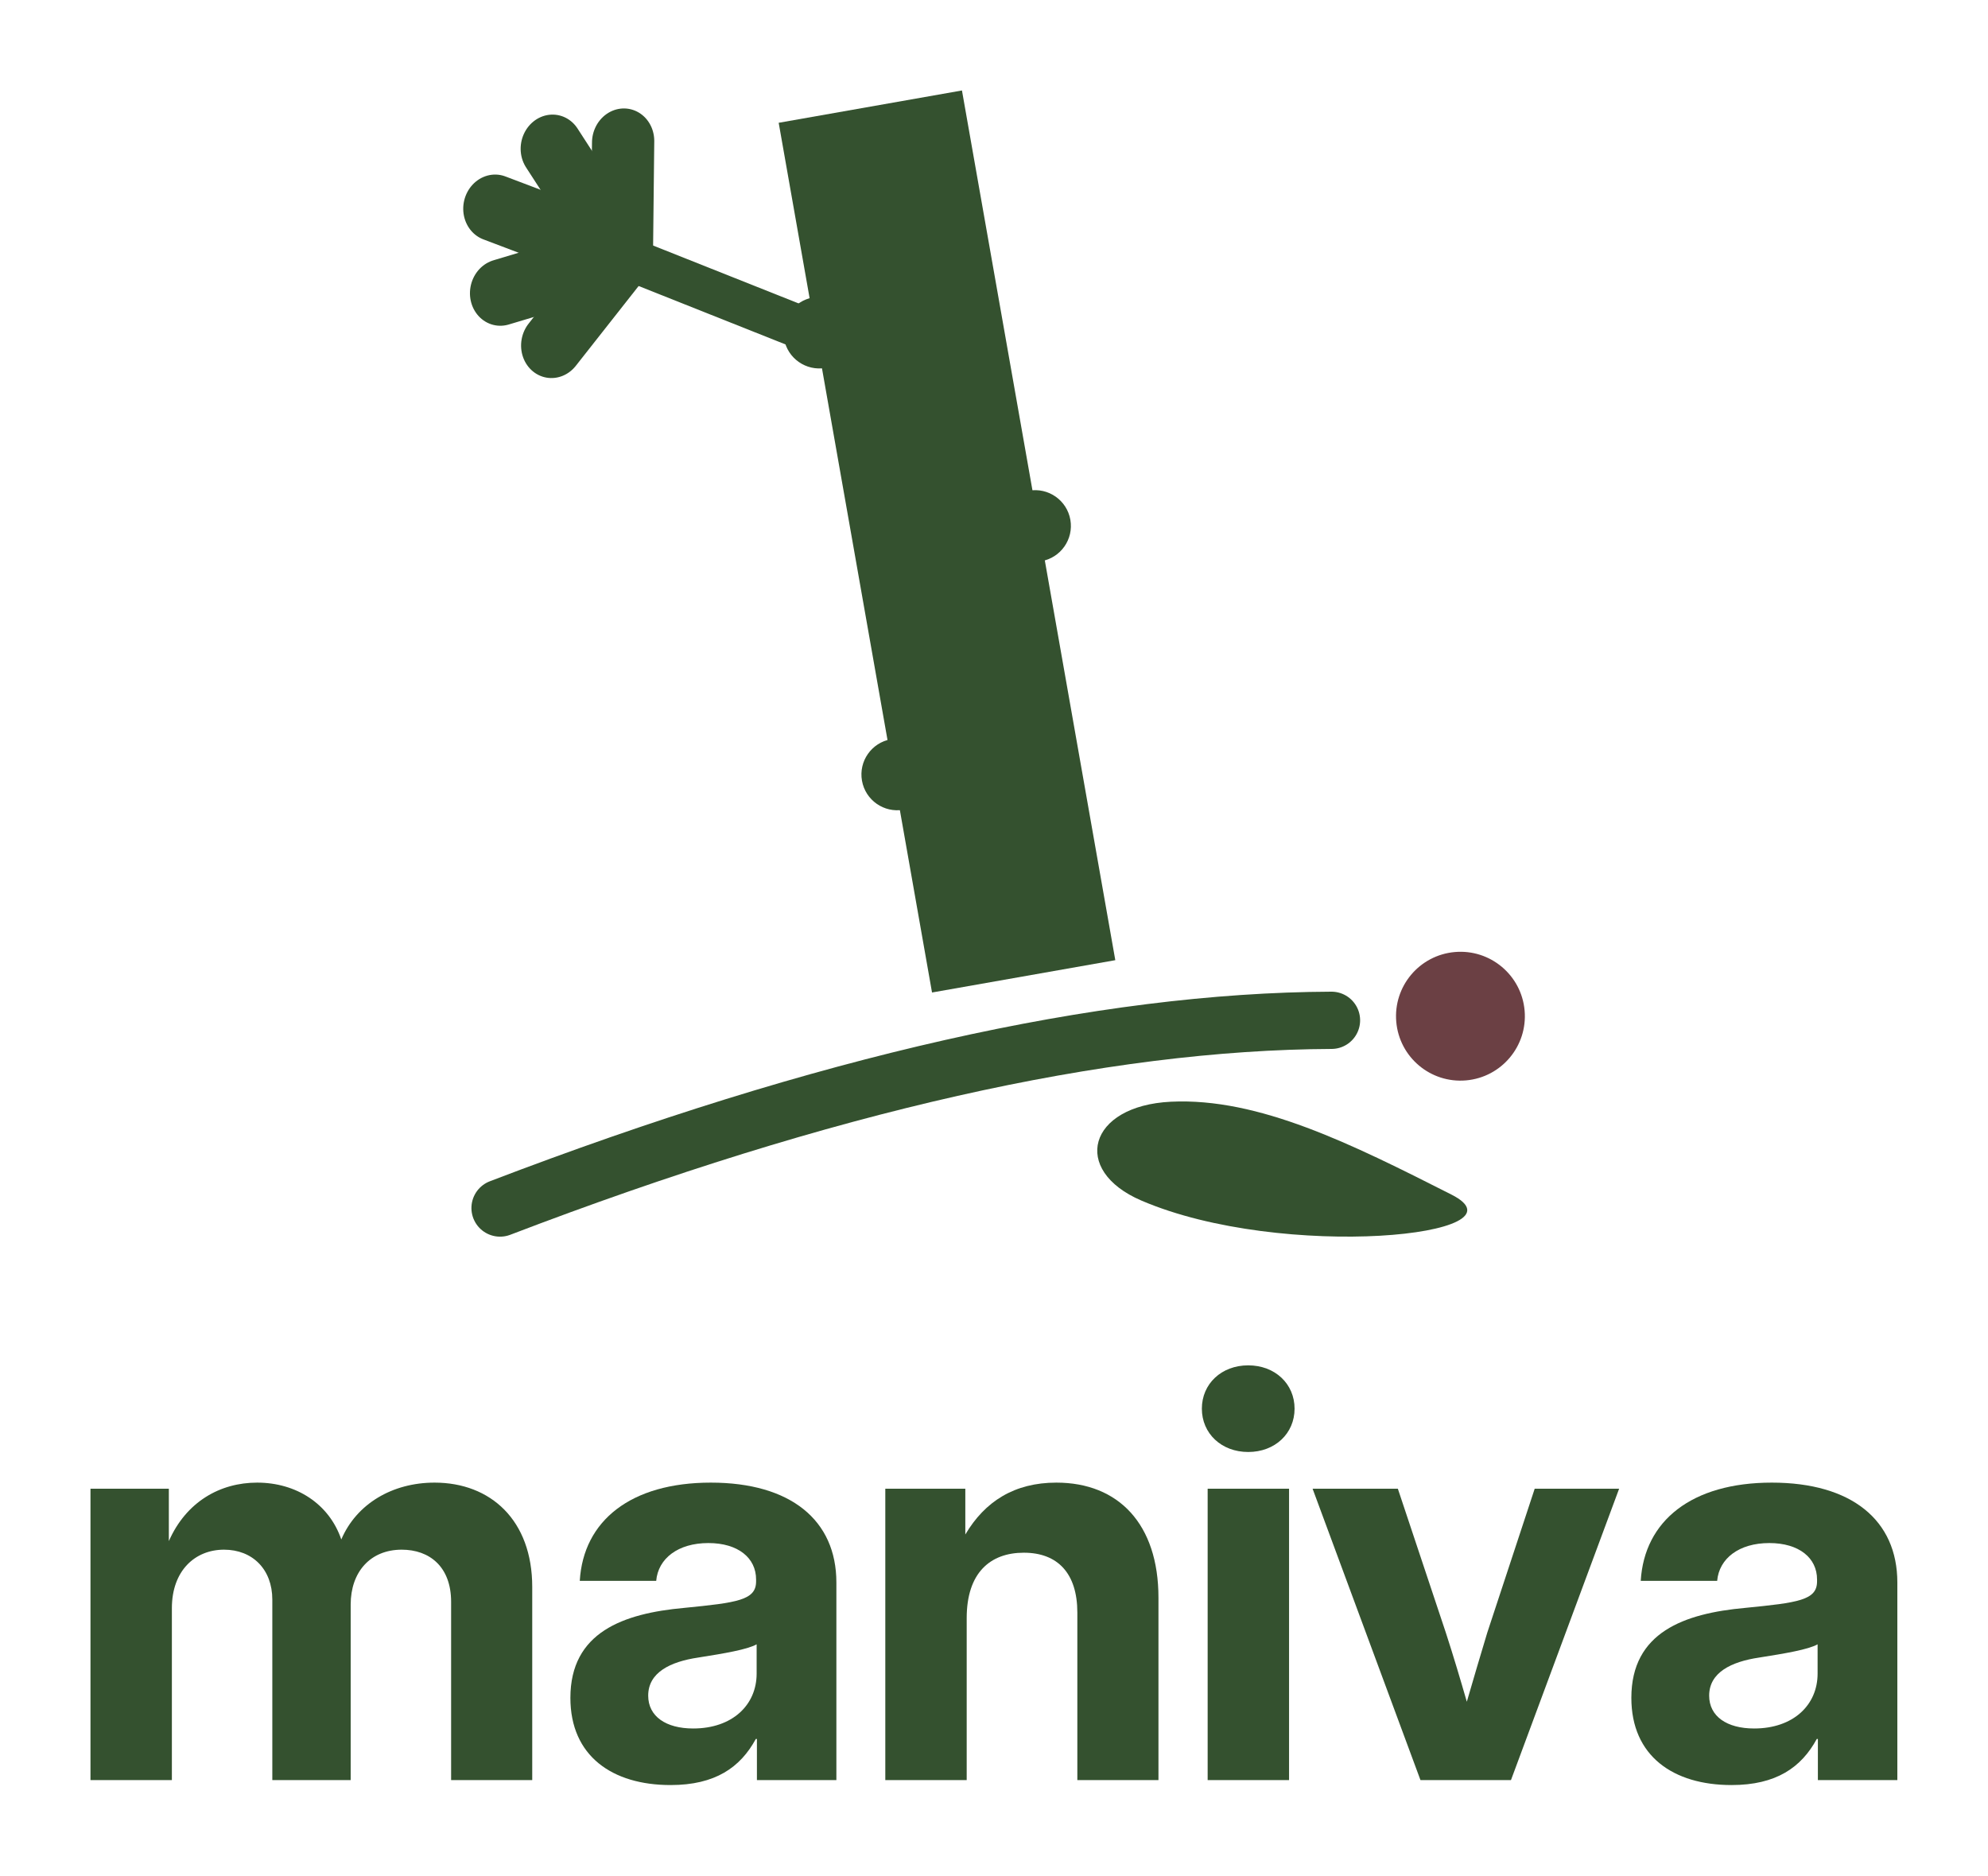
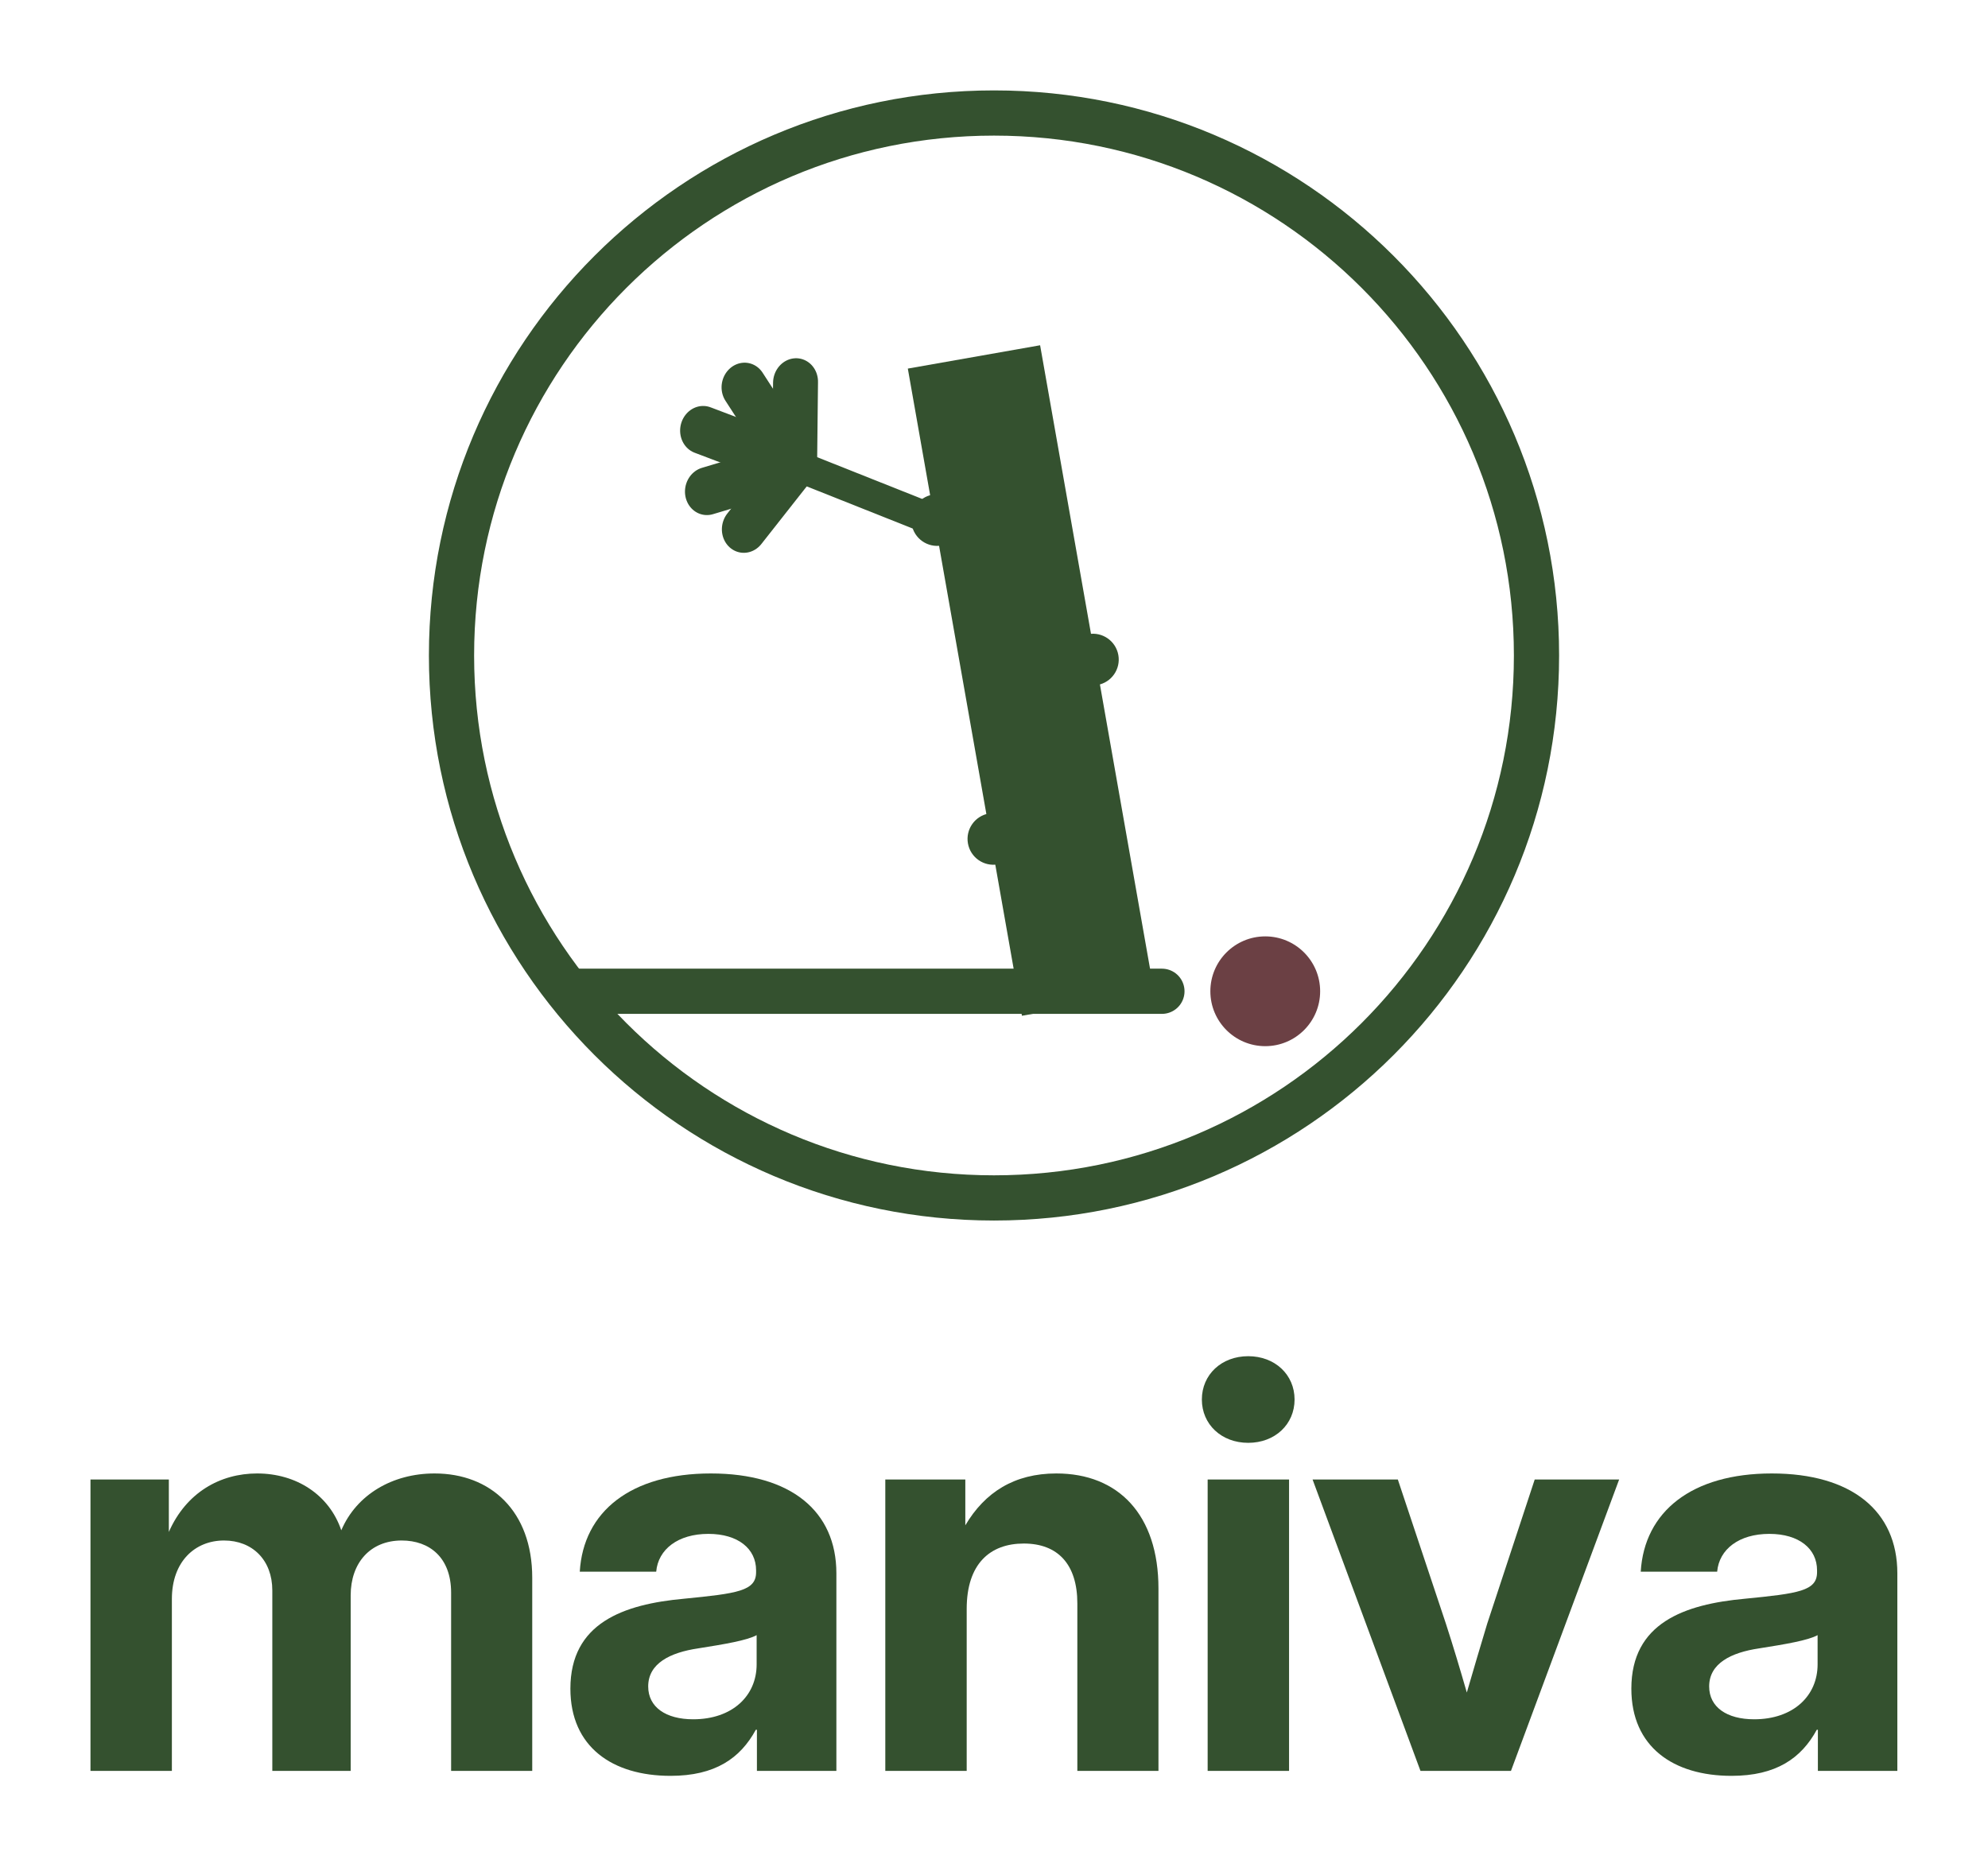
- <svg xmlns="http://www.w3.org/2000/svg" viewBox="-24 -24 527.7 497.88" width="2110.8" height="1991.52" role="img" aria-label="maniva logo">
-   <g transform="translate(50.610,-29.640) scale(1.9)">
-     <g fill="none" stroke="#34512F">
-       <g transform="matrix(-.98481 -.17365 -.17365 .98481 193.2 -16.341)">
-         <g transform="translate(1.8079 -.45198)">
-           <path d="m103 86 29-6" stroke-width="6" />
-           <g transform="matrix(.41314 0 0 .44434 77.466 44.452)" stroke-linecap="round" stroke-width="21.006">
-             <path d="m132 80 6.3-35.5" />
-             <path d="m132 80 29.7-29.7" />
-             <path d="m132 80 45.3-8" />
-             <path d="m132 80 38.1 17.8" />
-             <path d="m132 80 18 31.2" />
+ <svg xmlns="http://www.w3.org/2000/svg" viewBox="-24 -24 527.7 495.5" width="2110.8" height="1982.0" role="img" aria-label="maniva logo">
+   <g transform="translate(68.421,-21.429) scale(1.7143)">
+     <circle cx="100" cy="100" r="84" fill="none" stroke="#34512F" stroke-width="7" />
+     <g transform="translate(31.04,39.48) scale(0.8)">
+       <g fill="none" stroke="#34512F">
+         <g transform="matrix(-.98481 -.17365 -.17365 .98481 193.2 -16.341)">
+           <g transform="translate(1.8079 -.45198)">
+             <path d="m103 86 29-6" stroke-width="6" />
+             <g transform="matrix(.41314 0 0 .44434 77.466 44.452)" stroke-linecap="round" stroke-width="21.006">
+               <path d="m132 80 6.3-35.5" />
+               <path d="m132 80 29.7-29.7" />
+               <path d="m132 80 45.3-8" />
+               <path d="m132 80 38.1 17.8" />
+               <path d="m132 80 18 31.2" />
+             </g>
+           </g>
+           <g transform="rotate(20 -38.373 243.61)">
+             <path transform="translate(-55.78 -32.801)" d="m85.28 176v-127.2" stroke-width="26" />
+             <circle cx="42" cy="45.858" r="5" fill="#34512F" stroke="none" />
+             <circle cx="17" cy="77.685" r="5" fill="#34512F" stroke="none" />
+             <circle cx="42" cy="108.53" r="5" fill="#34512F" stroke="none" />
          </g>
        </g>
-         <g transform="rotate(20 -38.373 243.61)">
-           <path transform="translate(-55.78 -32.801)" d="m85.28 172.17v-123.37" stroke-width="26" />
-           <circle cx="42" cy="45.858" r="5" fill="#34512F" stroke="none" />
-           <circle cx="17" cy="77.685" r="5" fill="#34512F" stroke="none" />
-           <circle cx="42" cy="108.53" r="5" fill="#34512F" stroke="none" />
-         </g>
-       </g>
-       <path d="m120.18 170.68c19.774 8.491 54.642 4.902 43.332-0.829-13.953-7.071-26.925-13.561-39.183-12.976-11.598 0.553-14.004 9.573-4.149 13.805z" fill="#34512F" stroke="none" />
-       <g transform="rotate(-5 99.953 155.62)">
-         <path d="m29.453 165.62q70-20 118-16" stroke-width="8" stroke-linecap="round" />
-         <circle cx="165.45" cy="150.62" r="9" fill="#6B4044" stroke="none" />
      </g>
    </g>
+     <path d="M35.5 152 H126" stroke="#34512F" stroke-width="7" stroke-linecap="round" fill="none" />
+     <circle cx="142" cy="152" r="8.5" fill="#6B4044" />
  </g>
-   <g transform="translate(-297.600,248.980)">
+   <g transform="translate(-297.600,246.600)">
    <path d="M297.617 199.5H319.224V153.87C319.224 143.909 325.376 138.343 333.066 138.343C340.61 138.343 345.884 143.543 345.884 151.6V199.5H366.685V152.918C366.685 144.275 371.885 138.343 380.234 138.343C387.632 138.343 393.345 142.884 393.345 152.186V199.5H414.878V148.23C414.878 130.506 403.818 120.545 388.95 120.545C377.744 120.545 368.223 126.185 364.194 135.633C360.972 126.185 352.256 120.545 341.855 120.545C332.041 120.545 323.032 125.599 318.418 136.072V122.156H297.617Z" fill="#34512F" />
    <path d="M451.593 200.818C463.458 200.818 470.123 196.131 474.225 188.587H474.518V199.5H495.611V147.059C495.611 130.506 483.453 120.545 462.286 120.545C441.046 120.545 428.448 130.652 427.496 146.619H447.784C448.297 140.687 453.57 136.585 461.627 136.585C469.537 136.585 474.298 140.54 474.298 146.253V146.766C474.298 151.746 469.317 152.405 455.182 153.797C439.068 155.262 425.006 160.242 425.006 177.674C425.006 193.128 436.139 200.818 451.593 200.818ZM457.599 185.804C450.348 185.804 445.66 182.581 445.66 177.088C445.66 170.936 451.52 168.079 458.917 166.98C465.875 165.882 471.954 164.856 474.444 163.465V171.229C474.444 179.578 467.999 185.804 457.599 185.804Z" fill="#34512F" />
    <path d="M530.202 156.507C530.202 144.495 536.428 139.148 545.363 139.148C554.372 139.148 559.572 144.642 559.572 155.042V199.5H581.105V151.087C581.105 131.531 570.485 120.545 554.006 120.545C542.873 120.545 535.036 125.525 529.836 134.314V122.156H508.596V199.5H530.202Z" fill="#34512F" />
    <path d="M594.163 199.5H615.77V122.156H594.163ZM604.93 112.415C612.034 112.415 617.234 107.508 617.234 100.916C617.234 94.324 612.034 89.417 604.93 89.417C597.825 89.417 592.625 94.324 592.625 100.916C592.625 107.508 597.825 112.415 604.93 112.415Z" fill="#34512F" />
    <path d="M650.653 199.5H674.677L703.388 122.156H680.976L668.378 160.389C666.547 166.468 664.716 172.62 662.958 178.699C661.2 172.62 659.369 166.468 657.392 160.389L644.647 122.156H622.016Z" fill="#34512F" />
    <path d="M733.218 200.818C745.083 200.818 751.748 196.131 755.85 188.587H756.143V199.5H777.236V147.059C777.236 130.506 765.078 120.545 743.911 120.545C722.671 120.545 710.073 130.652 709.121 146.619H729.409C729.922 140.687 735.195 136.585 743.252 136.585C751.162 136.585 755.923 140.54 755.923 146.253V146.766C755.923 151.746 750.942 152.405 736.807 153.797C720.693 155.262 706.631 160.242 706.631 177.674C706.631 193.128 717.764 200.818 733.218 200.818ZM739.224 185.804C731.973 185.804 727.285 182.581 727.285 177.088C727.285 170.936 733.145 168.079 740.542 166.98C747.5 165.882 753.579 164.856 756.069 163.465V171.229C756.069 179.578 749.624 185.804 739.224 185.804Z" fill="#34512F" />
  </g>
</svg>
